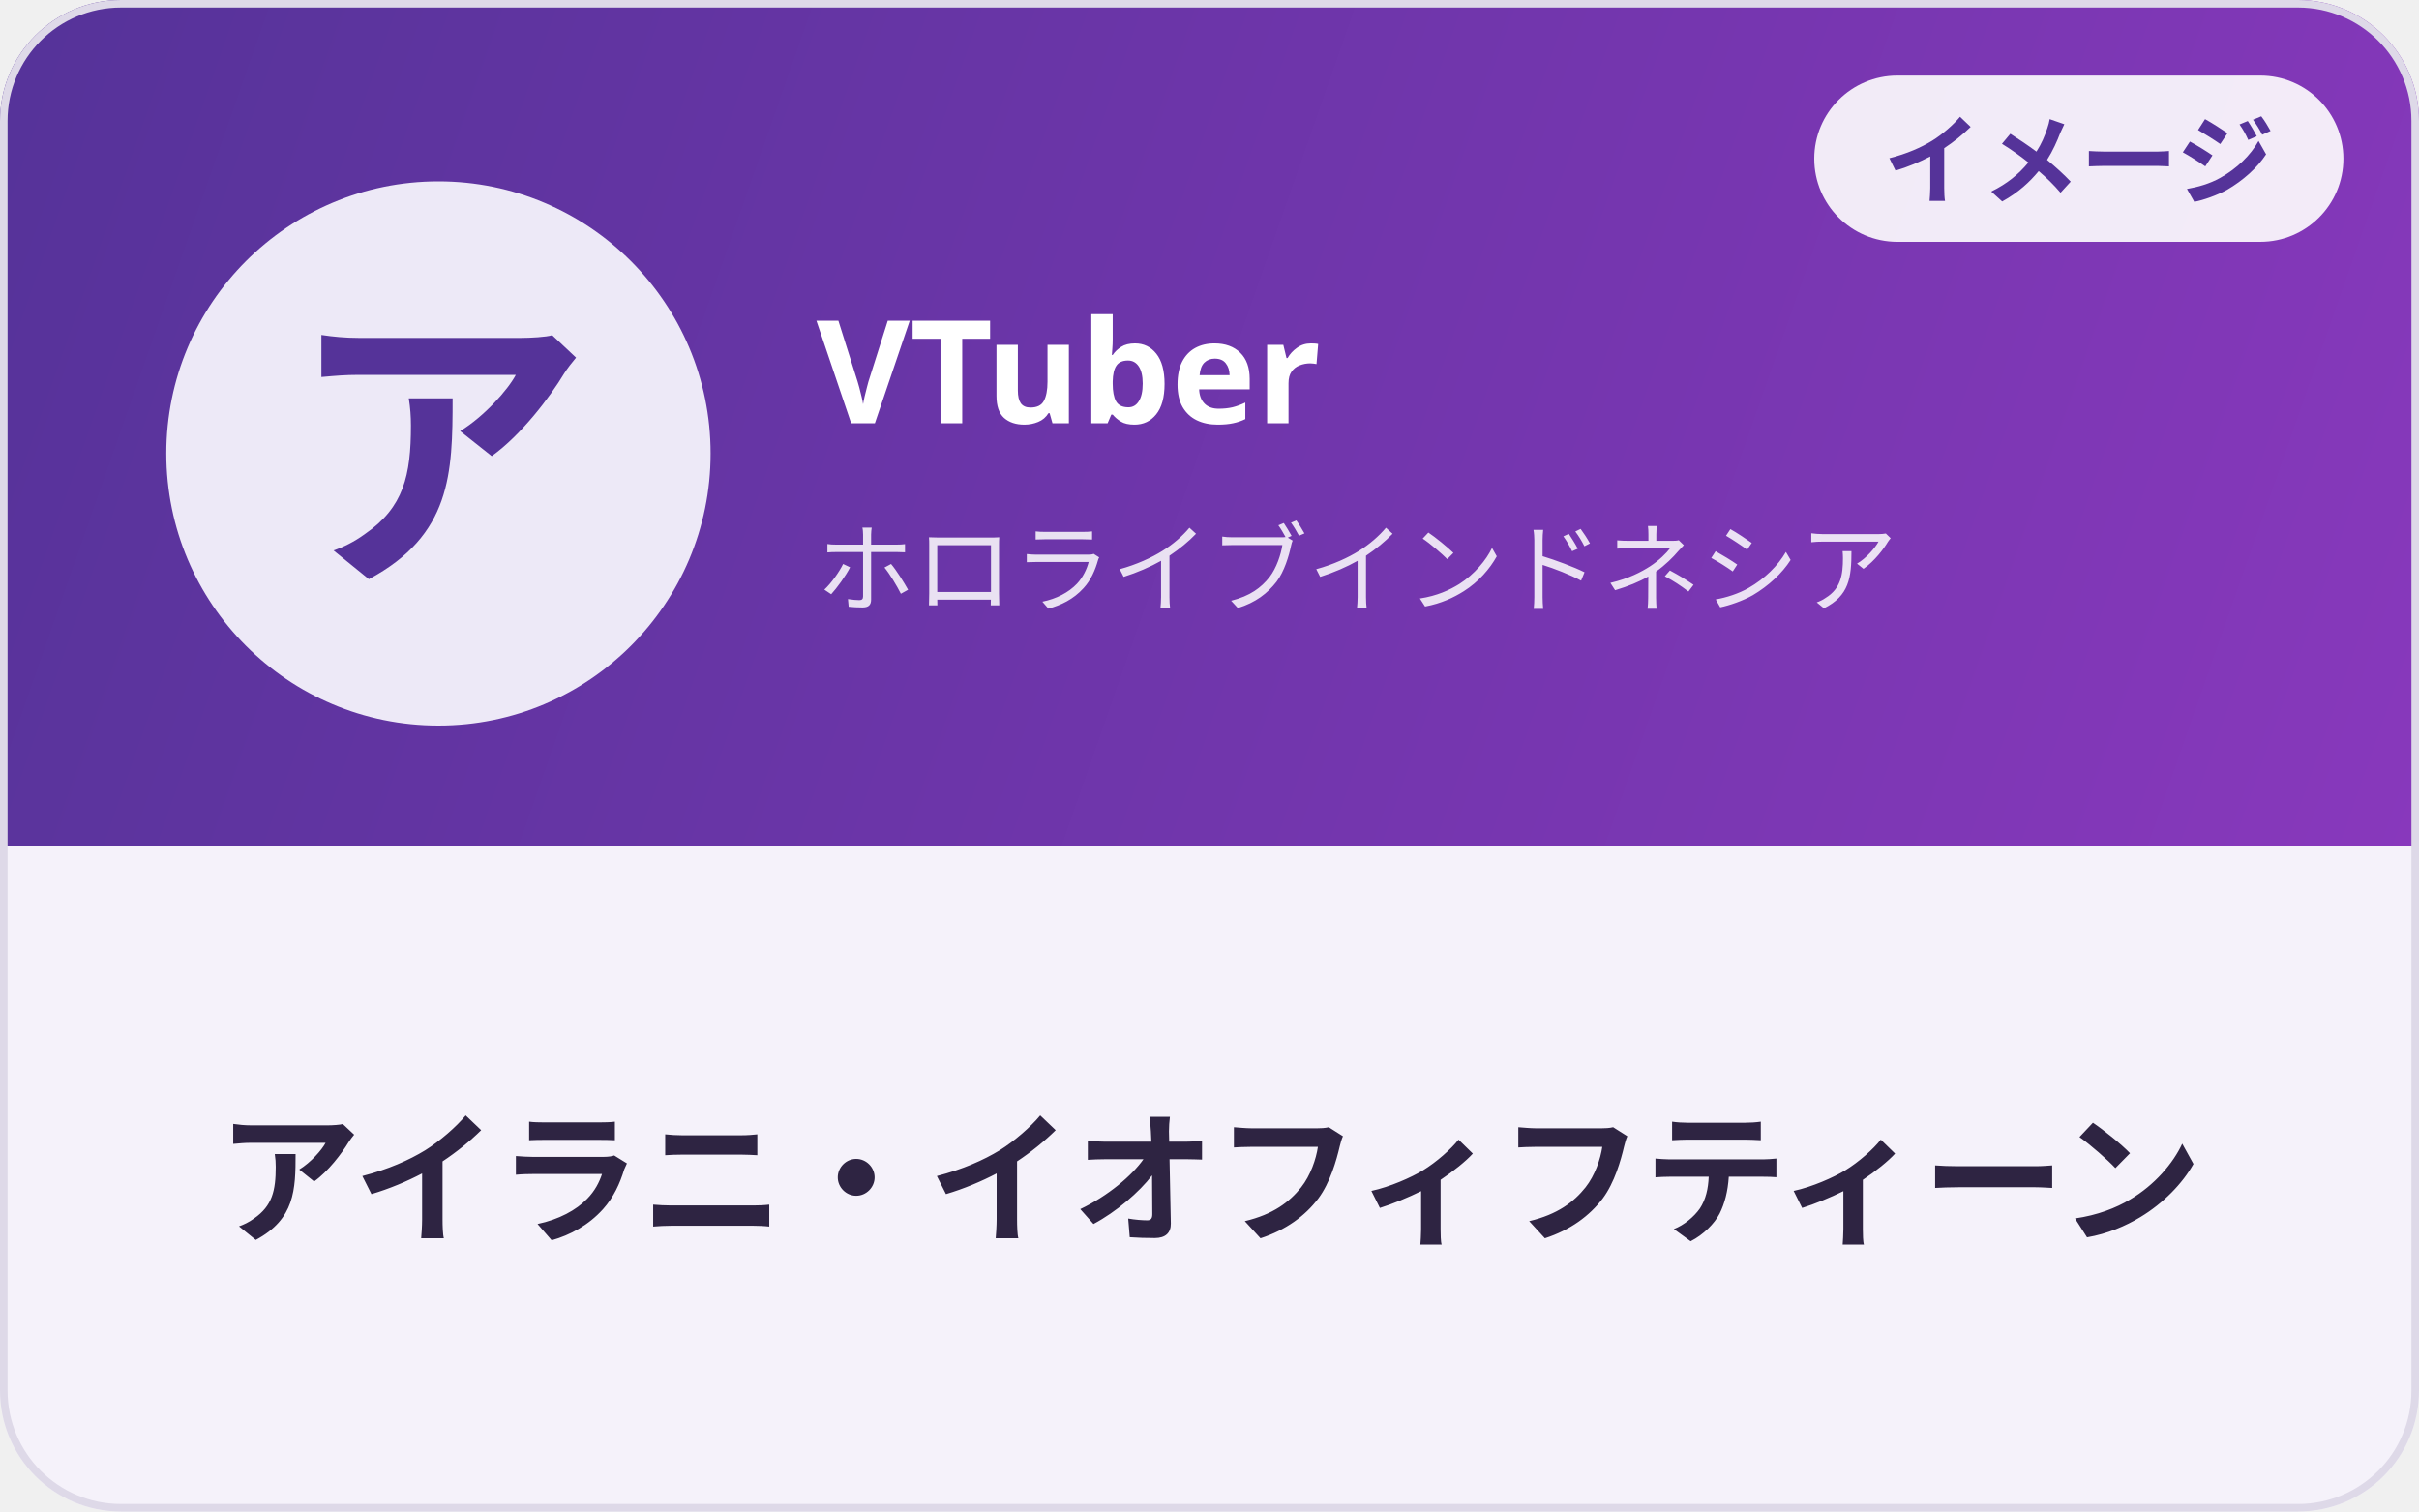
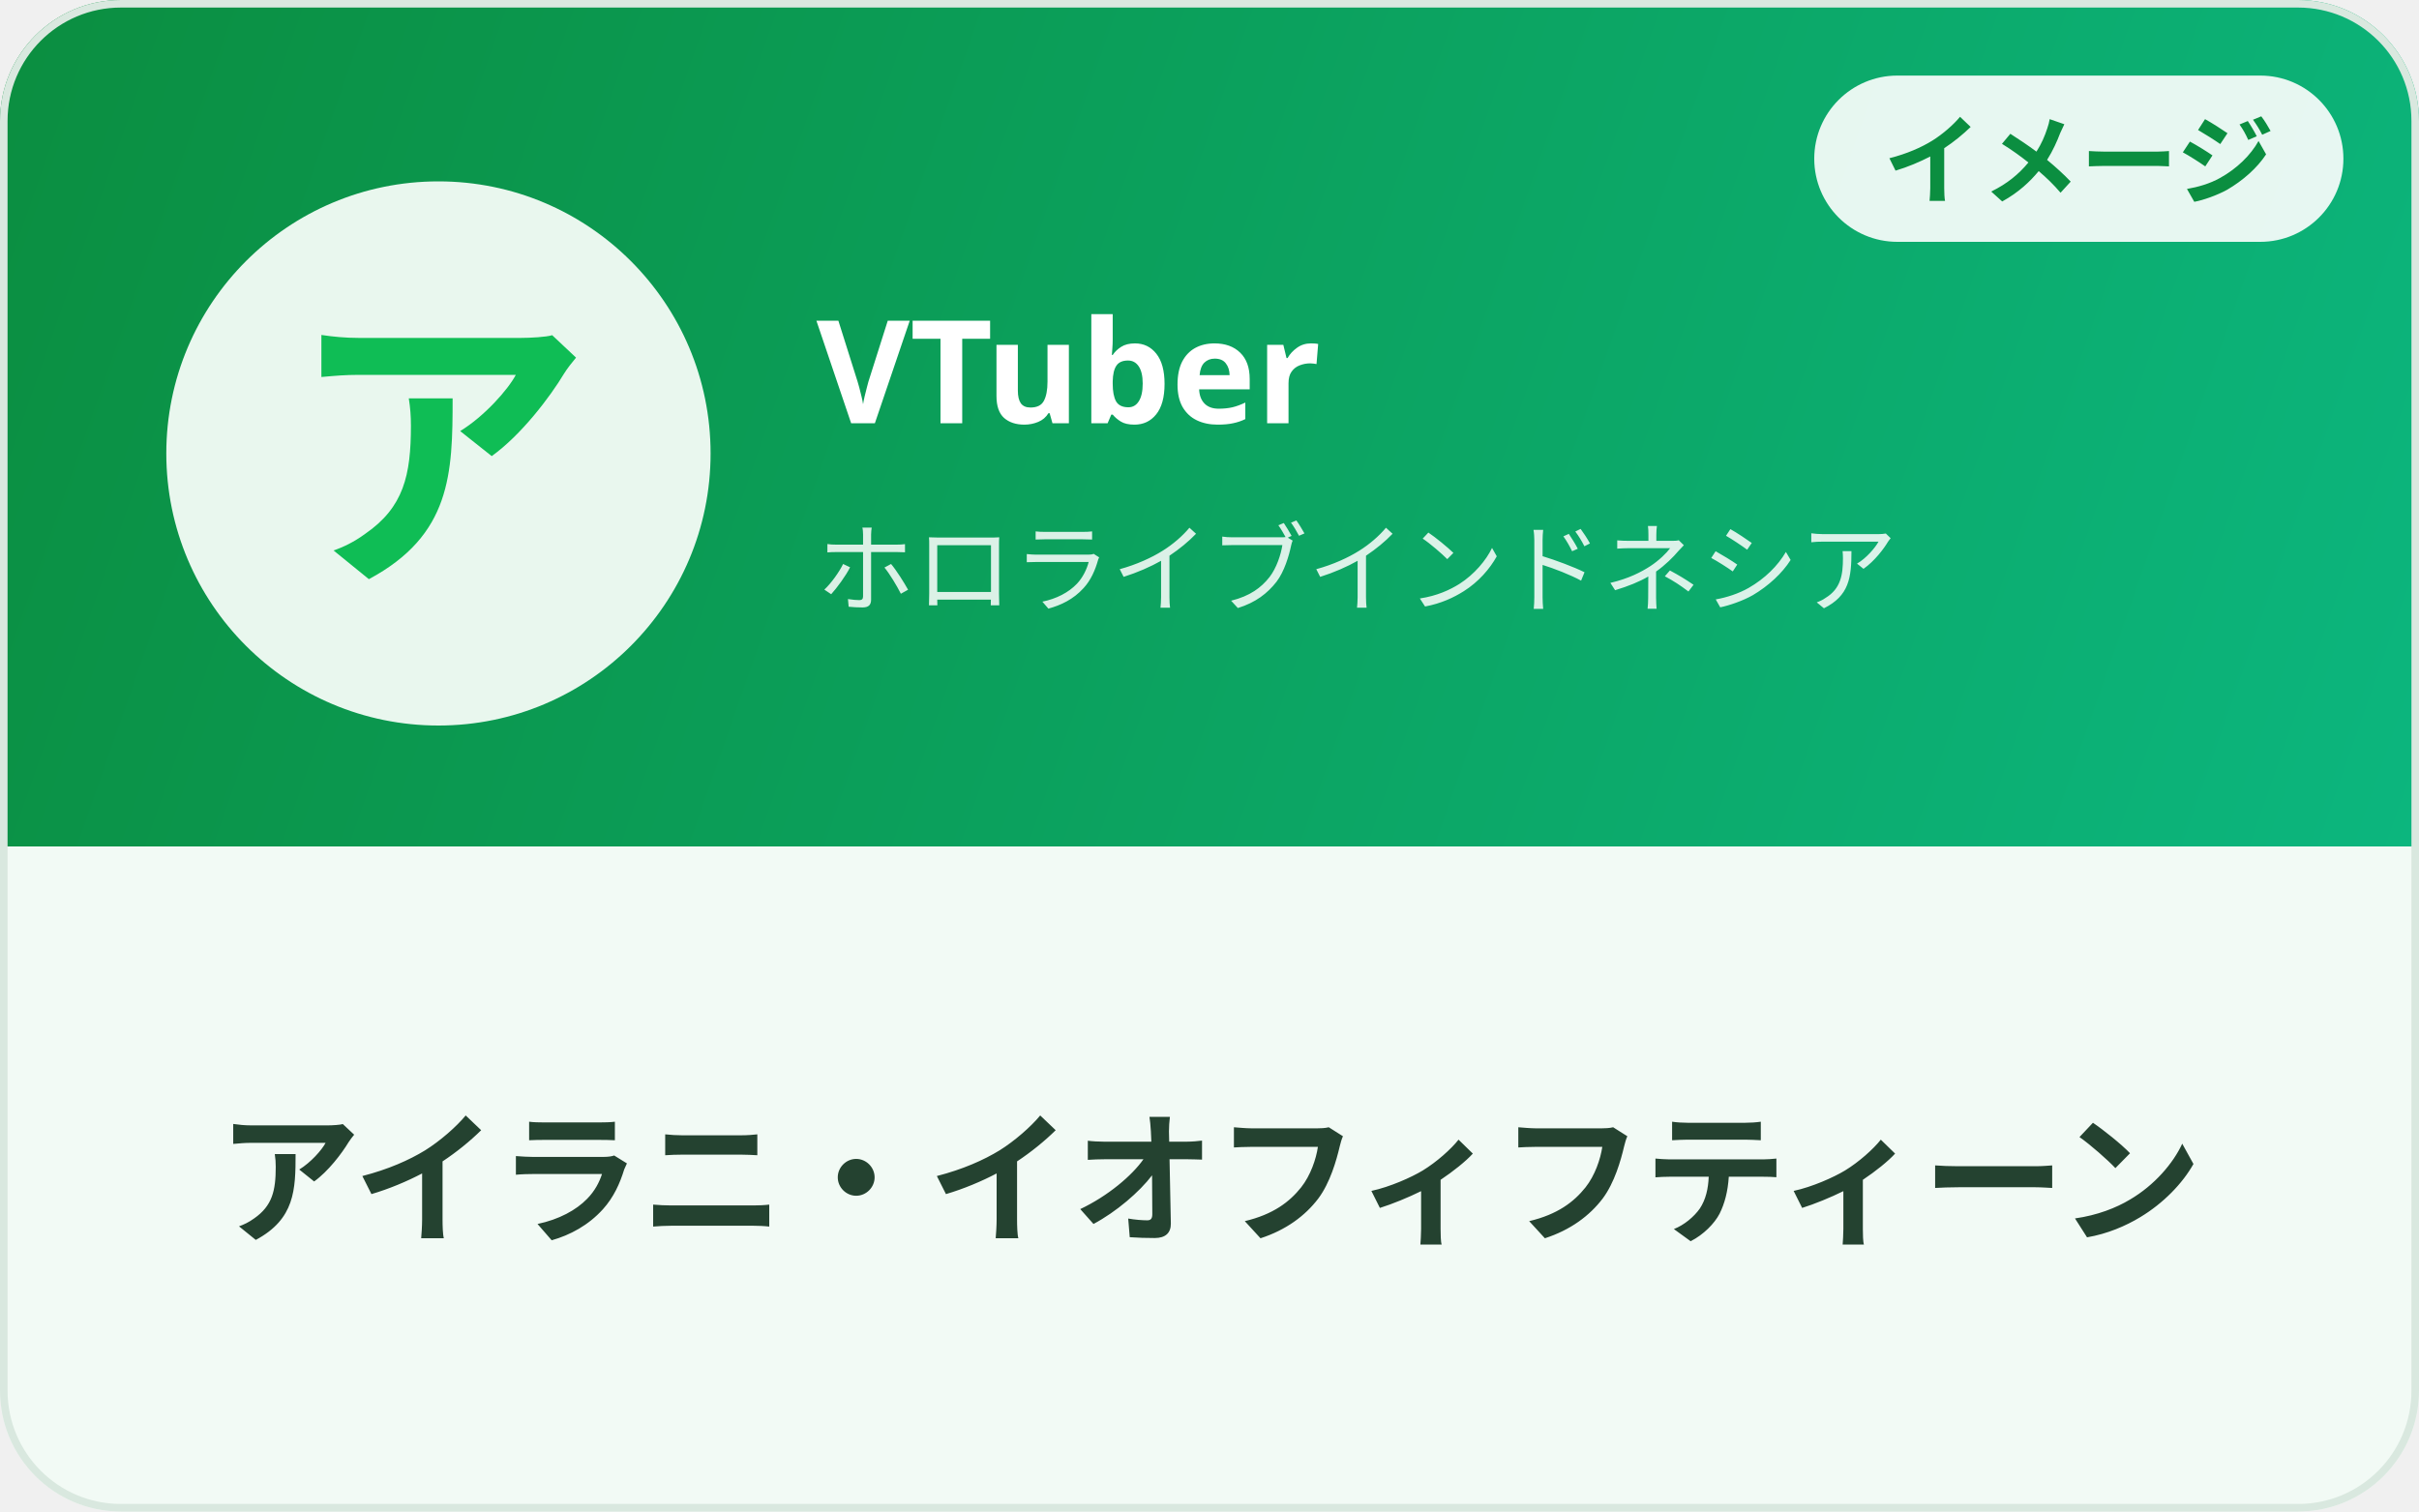
<svg xmlns="http://www.w3.org/2000/svg" viewBox="0 0 320 200" width="320" height="200" role="img" aria-label="アイラニ・イオフィフティーンのイメージ画像">
  <defs>
    <linearGradient id="gee9fdae800" gradientUnits="userSpaceOnUse" x1="0" y1="0" x2="320" y2="112">
-       <stop offset="0" stop-color="#553399" />
-       <stop offset="1" stop-color="#8838bc" />
+       <stop offset="0" stop-color="#0b8e40" />
+       <stop offset="1" stop-color="#0cb67e" />
    </linearGradient>
    <clipPath id="cee9fdae800">
      <rect x="0" y="0" width="320" height="200" rx="16" />
    </clipPath>
  </defs>
  <g clip-path="url(#cee9fdae800)" font-family="'Hiragino Sans','Noto Sans JP','Yu Gothic',sans-serif">
-     <rect x="0" y="0" width="320" height="200" fill="#f5f2fa" />
+     <rect x="0" y="0" width="320" height="200" fill="#f2faf5" />
    <rect x="0" y="0" width="320" height="112" fill="url(#gee9fdae800)" />
-     <circle cx="58" cy="60" r="36" fill="#ede9f7" />
-     <text x="58" y="74.4" text-anchor="middle" font-size="40" font-weight="700" fill="#553399">ア</text>
+     <circle cx="58" cy="60" r="36" fill="#e9f7ee" />
+     <text x="58" y="74.4" text-anchor="middle" font-size="40" font-weight="700" fill="#0fbd55">ア</text>
    <text x="108" y="56" font-size="19" font-weight="700" fill="#ffffff">VTuber</text>
    <text x="108" y="80" font-size="13" fill="#ffffff" fill-opacity="0.85">ホロライブインドネシア</text>
    <rect x="240" y="10" width="70" height="22" rx="11" fill="#ffffff" fill-opacity="0.9" />
-     <text x="275" y="26" text-anchor="middle" font-size="13" font-weight="600" fill="#553399">イメージ</text>
-     <text x="160" y="163.0" text-anchor="middle" font-size="19" font-weight="700" fill="#2e2442">アイラニ・イオフィフティーン</text>
+     <text x="275" y="26" text-anchor="middle" font-size="13" font-weight="600" fill="#0b8e40">イメージ</text>
+     <text x="160" y="163.0" text-anchor="middle" font-size="19" font-weight="700" fill="#244230">アイラニ・イオフィフティーン</text>
  </g>
-   <rect x="0.5" y="0.5" width="319" height="199" rx="15.5" fill="none" stroke="#ded9e8" />
+   <rect x="0.5" y="0.5" width="319" height="199" rx="15.5" fill="none" stroke="#d9e8df" />
</svg>
